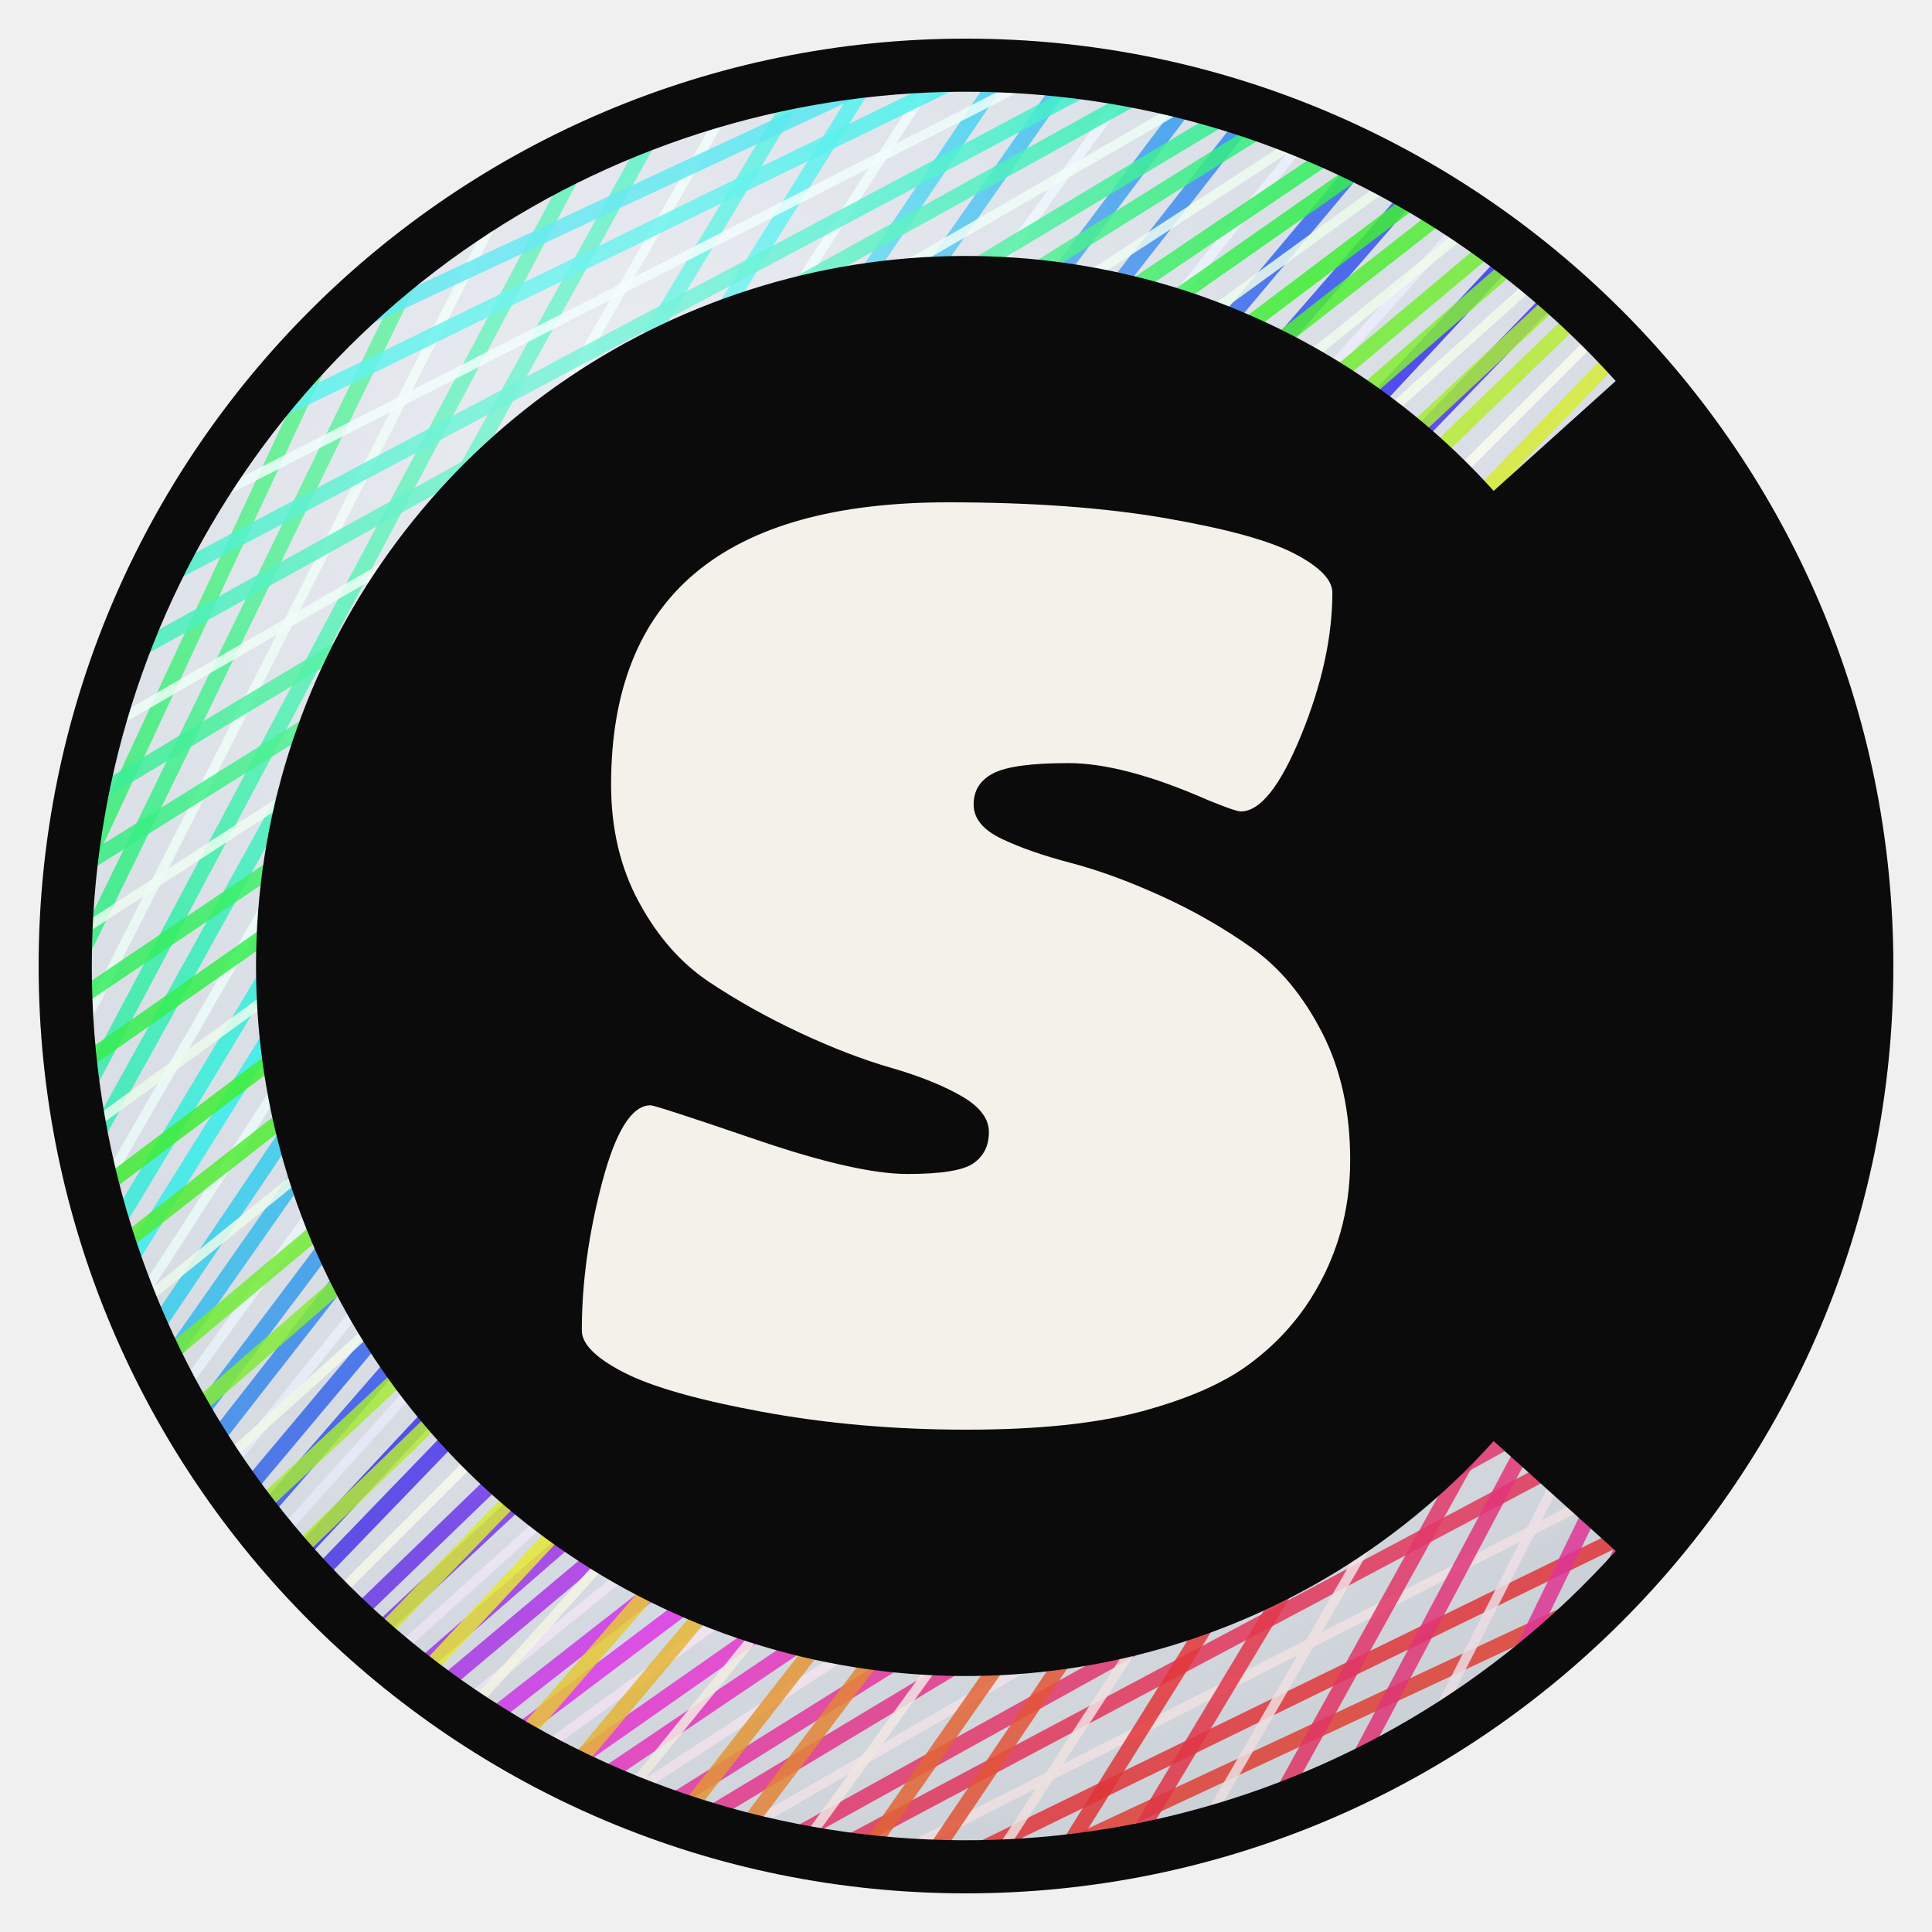
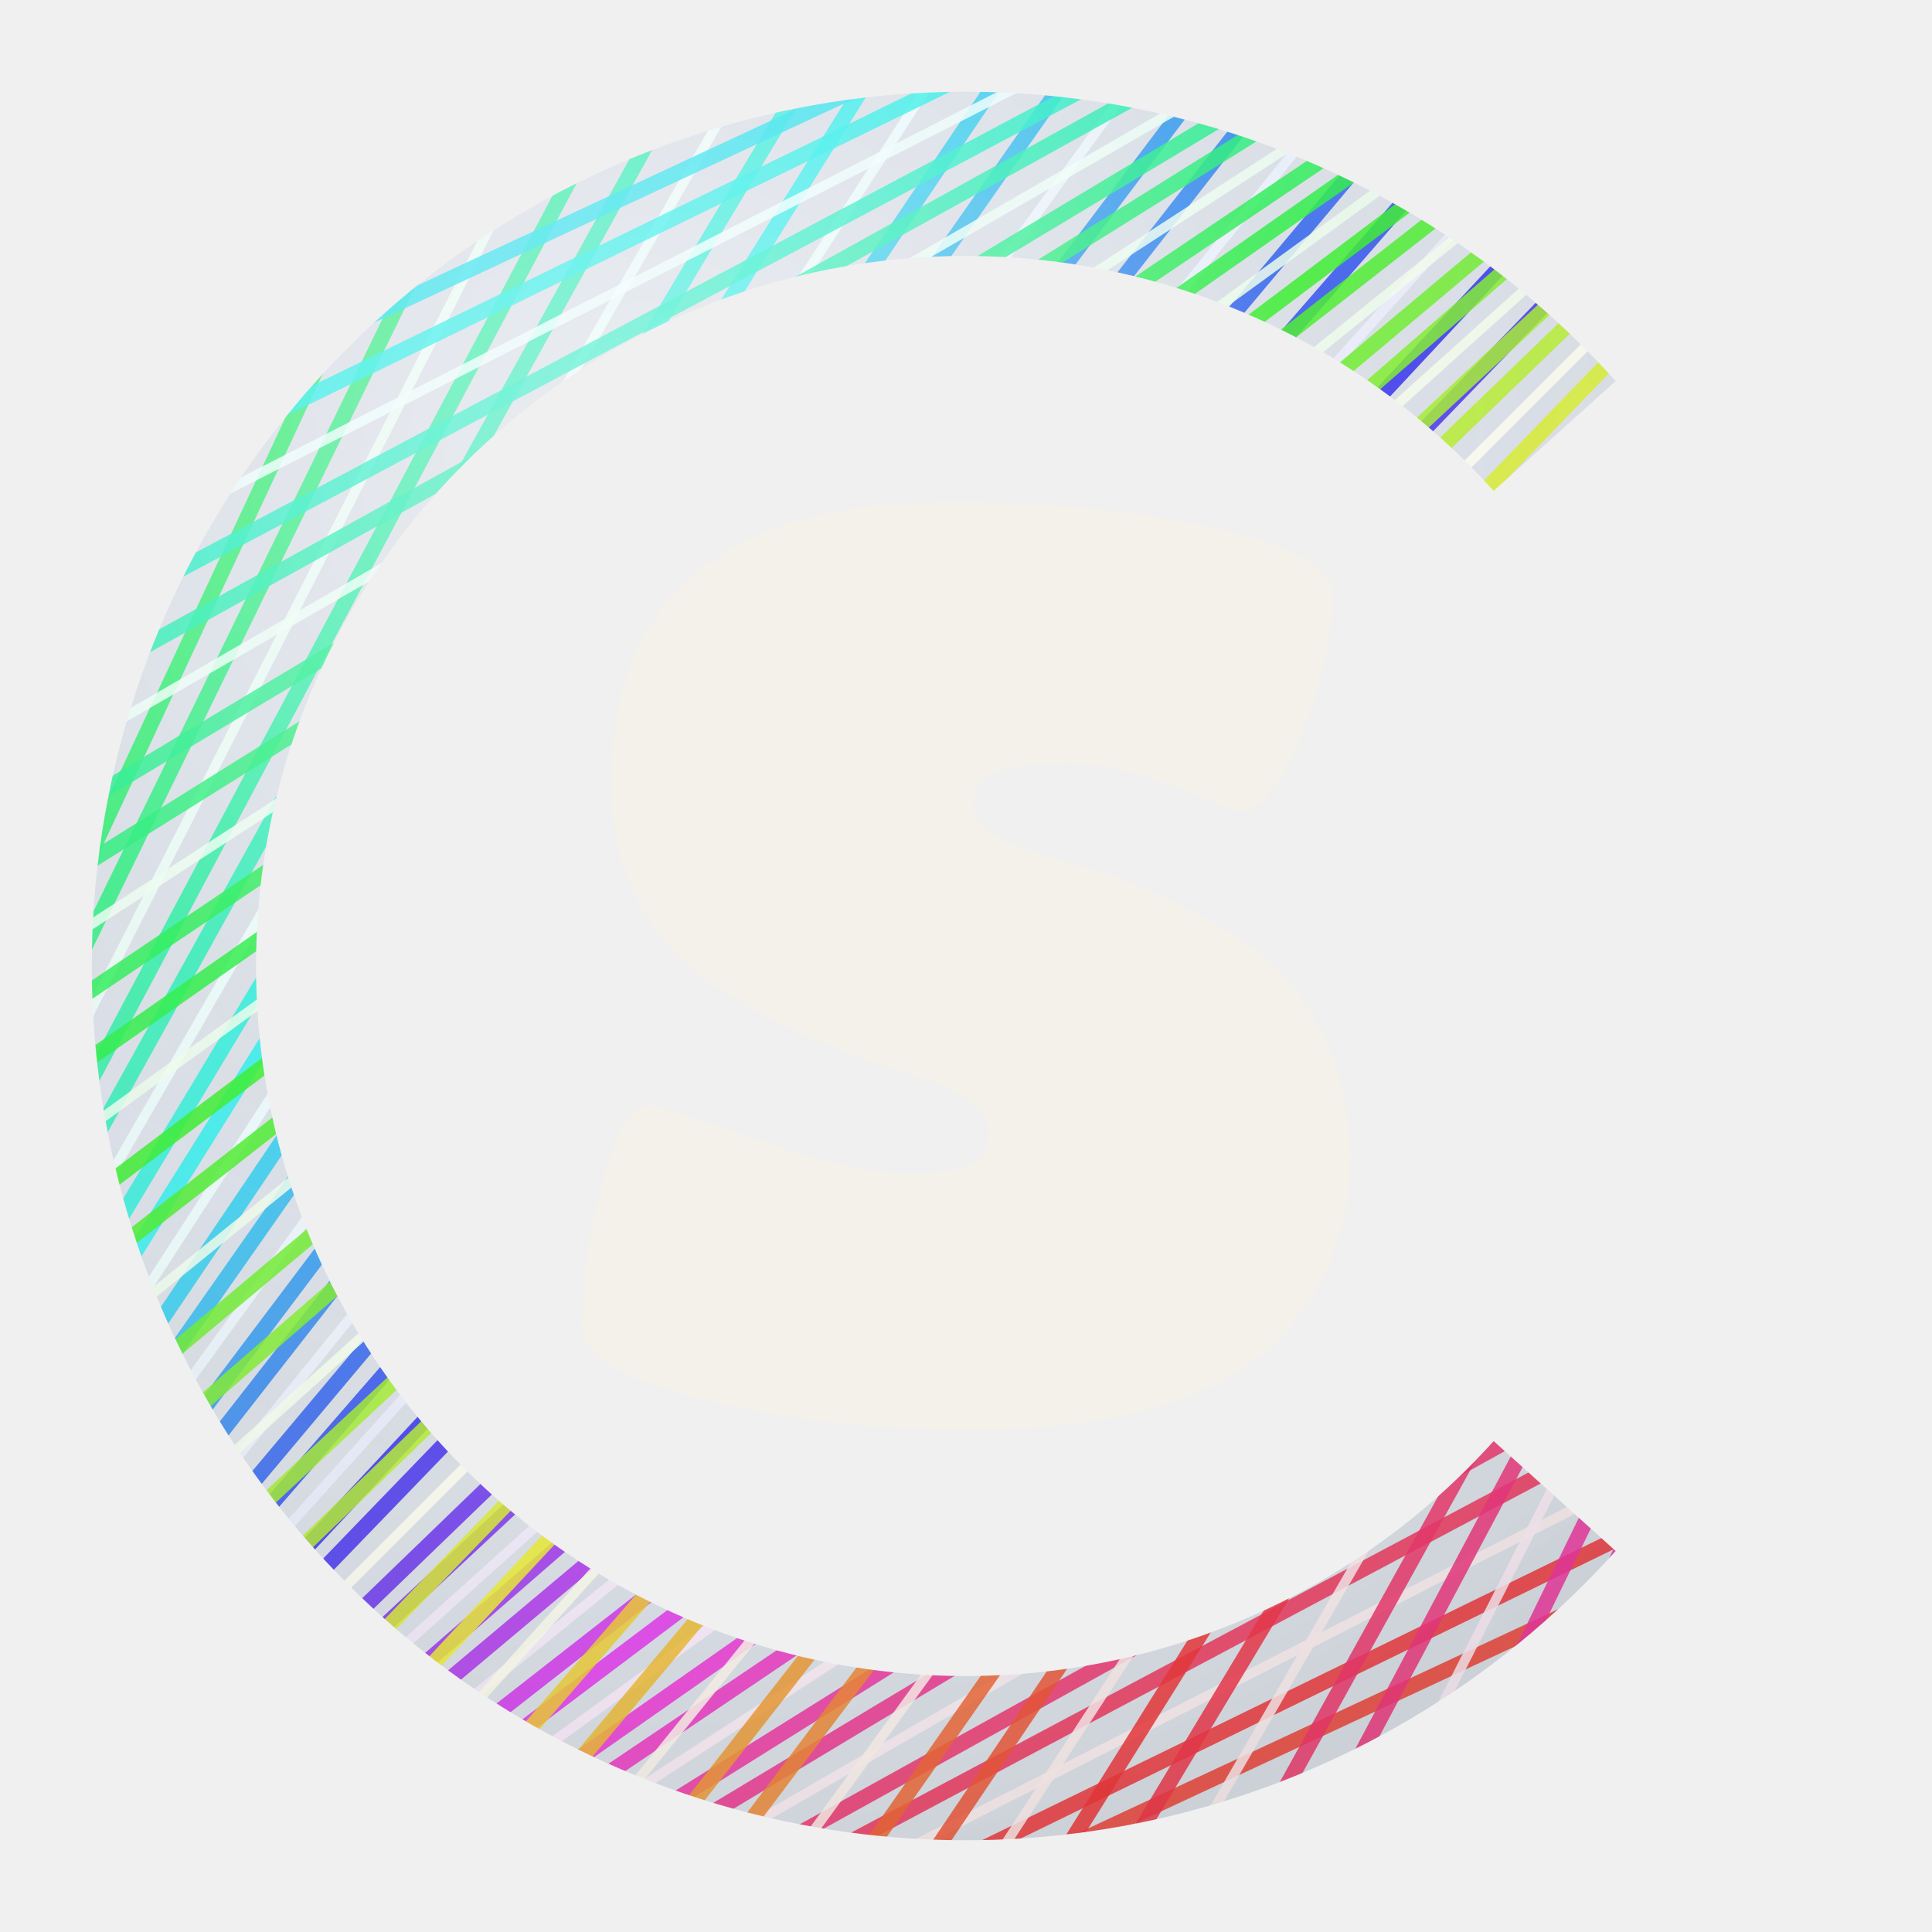
<svg xmlns="http://www.w3.org/2000/svg" viewBox="0 0 200 200">
  <style>.rf{transform-origin:100px 100px;animation:t 5s ease-in-out infinite alternate}@keyframes t{from{transform:rotate(-14deg)}to{transform:rotate(14deg)}}@media (prefers-reduced-motion:reduce){.rf{animation:none}}</style>
  <defs>
    <radialGradient id="L" cx="40%" cy="34%" r="70%">
      <stop offset="0" stop-color="#fff" stop-opacity=".45" />
      <stop offset=".3" stop-color="#fff" stop-opacity=".05" />
      <stop offset="1" stop-color="#000" stop-opacity=".22" />
    </radialGradient>
    <mask id="A">
      <path d="M160.94 154.87 A82 82 0 1 1 160.94 45.13" fill="none" stroke="#fff" stroke-width="17" />
    </mask>
  </defs>
-   <circle cx="100" cy="100" r="96" fill="#0B0B0C" />
  <g mask="url(#A)">
    <g class="rf">
      <rect x="-60" y="-60" width="320" height="320" fill="#D9DEE6" />
      <line x1="-80" y1="280" x2="-80.0" y2="-240.0" stroke="#fdecec" stroke-width="1" stroke-opacity=".85" />
      <line x1="-80" y1="280" x2="-70.9" y2="-239.9" stroke="#ed3c2a" stroke-width="1.6" stroke-opacity=".85" />
      <line x1="-80" y1="280" x2="-61.9" y2="-239.7" stroke="#ed4f2a" stroke-width="1.6" stroke-opacity=".85" />
      <line x1="-80" y1="280" x2="-52.8" y2="-239.3" stroke="#fdf0ec" stroke-width="1" stroke-opacity=".85" />
      <line x1="-80" y1="280" x2="-43.7" y2="-238.7" stroke="#ed732a" stroke-width="1.6" stroke-opacity=".85" />
      <line x1="-80" y1="280" x2="-34.7" y2="-238.0" stroke="#ed852a" stroke-width="1.6" stroke-opacity=".85" />
      <line x1="-80" y1="280" x2="-25.6" y2="-237.2" stroke="#fdf5ec" stroke-width="1" stroke-opacity=".85" />
      <line x1="-80" y1="280" x2="-16.6" y2="-236.1" stroke="#edaa2a" stroke-width="1.6" stroke-opacity=".85" />
      <line x1="-80" y1="280" x2="-7.6" y2="-234.9" stroke="#edbc2a" stroke-width="1.6" stroke-opacity=".85" />
      <line x1="-80" y1="280" x2="1.3" y2="-233.6" stroke="#fdfaec" stroke-width="1" stroke-opacity=".85" />
      <line x1="-80" y1="280" x2="10.3" y2="-232.1" stroke="#ede02a" stroke-width="1.6" stroke-opacity=".85" />
      <line x1="-80" y1="280" x2="19.2" y2="-230.4" stroke="#e8ed2a" stroke-width="1.6" stroke-opacity=".85" />
      <line x1="-80" y1="280" x2="28.1" y2="-228.6" stroke="#fbfdec" stroke-width="1" stroke-opacity=".85" />
      <line x1="-80" y1="280" x2="37.0" y2="-226.7" stroke="#c4ed2a" stroke-width="1.6" stroke-opacity=".85" />
      <line x1="-80" y1="280" x2="45.8" y2="-224.6" stroke="#b1ed2a" stroke-width="1.6" stroke-opacity=".85" />
      <line x1="-80" y1="280" x2="54.6" y2="-222.3" stroke="#f6fdec" stroke-width="1" stroke-opacity=".85" />
      <line x1="-80" y1="280" x2="63.3" y2="-219.9" stroke="#8ded2a" stroke-width="1.6" stroke-opacity=".85" />
      <line x1="-80" y1="280" x2="72.0" y2="-217.3" stroke="#7bed2a" stroke-width="1.6" stroke-opacity=".85" />
      <line x1="-80" y1="280" x2="80.7" y2="-214.5" stroke="#f1fdec" stroke-width="1" stroke-opacity=".85" />
      <line x1="-80" y1="280" x2="89.3" y2="-211.7" stroke="#56ed2a" stroke-width="1.6" stroke-opacity=".85" />
      <line x1="-80" y1="280" x2="97.9" y2="-208.6" stroke="#44ed2a" stroke-width="1.6" stroke-opacity=".85" />
      <line x1="-80" y1="280" x2="106.4" y2="-205.5" stroke="#ecfdec" stroke-width="1" stroke-opacity=".85" />
      <line x1="-80" y1="280" x2="114.8" y2="-202.1" stroke="#2aed35" stroke-width="1.6" stroke-opacity=".85" />
      <line x1="-80" y1="280" x2="123.2" y2="-198.7" stroke="#2aed47" stroke-width="1.6" stroke-opacity=".85" />
      <line x1="-80" y1="280" x2="131.5" y2="-195.0" stroke="#ecfdf0" stroke-width="1" stroke-opacity=".85" />
      <line x1="-80" y1="280" x2="139.8" y2="-191.3" stroke="#2aed6b" stroke-width="1.6" stroke-opacity=".85" />
      <line x1="-80" y1="280" x2="148.0" y2="-187.4" stroke="#2aed7d" stroke-width="1.6" stroke-opacity=".85" />
      <line x1="-80" y1="280" x2="156.1" y2="-183.3" stroke="#ecfdf5" stroke-width="1" stroke-opacity=".85" />
      <line x1="-80" y1="280" x2="164.1" y2="-179.1" stroke="#2aeda2" stroke-width="1.6" stroke-opacity=".85" />
      <line x1="-80" y1="280" x2="172.1" y2="-174.8" stroke="#2aedb4" stroke-width="1.6" stroke-opacity=".85" />
      <line x1="-80" y1="280" x2="180.0" y2="-170.3" stroke="#ecfdfa" stroke-width="1" stroke-opacity=".85" />
      <line x1="-80" y1="280" x2="187.8" y2="-165.7" stroke="#2aedd8" stroke-width="1.6" stroke-opacity=".85" />
      <line x1="-80" y1="280" x2="195.6" y2="-161.0" stroke="#2aedeb" stroke-width="1.6" stroke-opacity=".85" />
      <line x1="-80" y1="280" x2="203.2" y2="-156.1" stroke="#ecfcfd" stroke-width="1" stroke-opacity=".85" />
      <line x1="-80" y1="280" x2="210.8" y2="-151.1" stroke="#2acbed" stroke-width="1.6" stroke-opacity=".85" />
      <line x1="-80" y1="280" x2="218.3" y2="-146.0" stroke="#2ab9ed" stroke-width="1.6" stroke-opacity=".85" />
      <line x1="-80" y1="280" x2="225.6" y2="-140.7" stroke="#ecf7fd" stroke-width="1" stroke-opacity=".85" />
      <line x1="-80" y1="280" x2="232.9" y2="-135.3" stroke="#2a95ed" stroke-width="1.6" stroke-opacity=".85" />
      <line x1="-80" y1="280" x2="240.1" y2="-129.8" stroke="#2a83ed" stroke-width="1.6" stroke-opacity=".85" />
      <line x1="-80" y1="280" x2="247.2" y2="-124.1" stroke="#ecf2fd" stroke-width="1" stroke-opacity=".85" />
      <line x1="-80" y1="280" x2="254.2" y2="-118.3" stroke="#2a5eed" stroke-width="1.6" stroke-opacity=".85" />
      <line x1="-80" y1="280" x2="261.2" y2="-112.4" stroke="#2a4ced" stroke-width="1.6" stroke-opacity=".85" />
      <line x1="-80" y1="280" x2="267.9" y2="-106.4" stroke="#ecedfd" stroke-width="1" stroke-opacity=".85" />
      <line x1="-80" y1="280" x2="274.6" y2="-100.3" stroke="#2d2aed" stroke-width="1.6" stroke-opacity=".85" />
      <line x1="-80" y1="280" x2="281.2" y2="-94.1" stroke="#3f2aed" stroke-width="1.6" stroke-opacity=".85" />
      <line x1="-80" y1="280" x2="287.7" y2="-87.7" stroke="#efecfd" stroke-width="1" stroke-opacity=".85" />
      <line x1="-80" y1="280" x2="294.1" y2="-81.2" stroke="#632aed" stroke-width="1.6" stroke-opacity=".85" />
      <line x1="-80" y1="280" x2="300.3" y2="-74.6" stroke="#762aed" stroke-width="1.6" stroke-opacity=".85" />
      <line x1="-80" y1="280" x2="306.4" y2="-67.9" stroke="#f4ecfd" stroke-width="1" stroke-opacity=".85" />
      <line x1="-80" y1="280" x2="312.4" y2="-61.2" stroke="#9a2aed" stroke-width="1.6" stroke-opacity=".85" />
      <line x1="-80" y1="280" x2="318.3" y2="-54.2" stroke="#ac2aed" stroke-width="1.6" stroke-opacity=".85" />
      <line x1="-80" y1="280" x2="324.1" y2="-47.2" stroke="#f9ecfd" stroke-width="1" stroke-opacity=".85" />
      <line x1="-80" y1="280" x2="329.8" y2="-40.1" stroke="#d12aed" stroke-width="1.6" stroke-opacity=".85" />
      <line x1="-80" y1="280" x2="335.3" y2="-32.9" stroke="#e32aed" stroke-width="1.6" stroke-opacity=".85" />
      <line x1="-80" y1="280" x2="340.7" y2="-25.6" stroke="#fdecfc" stroke-width="1" stroke-opacity=".85" />
      <line x1="-80" y1="280" x2="346.0" y2="-18.3" stroke="#ed2ad3" stroke-width="1.6" stroke-opacity=".85" />
      <line x1="-80" y1="280" x2="351.1" y2="-10.8" stroke="#ed2ac1" stroke-width="1.6" stroke-opacity=".85" />
      <line x1="-80" y1="280" x2="356.1" y2="-3.2" stroke="#fdecf7" stroke-width="1" stroke-opacity=".85" />
      <line x1="-80" y1="280" x2="361.0" y2="4.4" stroke="#ed2a9d" stroke-width="1.6" stroke-opacity=".85" />
      <line x1="-80" y1="280" x2="365.7" y2="12.2" stroke="#ed2a8a" stroke-width="1.6" stroke-opacity=".85" />
      <line x1="-80" y1="280" x2="370.3" y2="20.0" stroke="#fdecf3" stroke-width="1" stroke-opacity=".85" />
      <line x1="-80" y1="280" x2="374.8" y2="27.9" stroke="#ed2a66" stroke-width="1.6" stroke-opacity=".85" />
      <line x1="-80" y1="280" x2="379.1" y2="35.9" stroke="#ed2a54" stroke-width="1.6" stroke-opacity=".85" />
      <line x1="-80" y1="280" x2="383.3" y2="43.9" stroke="#fdecee" stroke-width="1" stroke-opacity=".85" />
      <line x1="-80" y1="280" x2="387.4" y2="52.0" stroke="#ed2a2f" stroke-width="1.6" stroke-opacity=".85" />
      <line x1="-80" y1="280" x2="391.3" y2="60.2" stroke="#ed372a" stroke-width="1.6" stroke-opacity=".85" />
      <line x1="-80" y1="280" x2="395.0" y2="68.5" stroke="#fdeeec" stroke-width="1" stroke-opacity=".85" />
      <line x1="-80" y1="280" x2="398.7" y2="76.8" stroke="#ed5c2a" stroke-width="1.6" stroke-opacity=".85" />
      <line x1="-80" y1="280" x2="402.1" y2="85.2" stroke="#ed6e2a" stroke-width="1.6" stroke-opacity=".85" />
      <line x1="-80" y1="280" x2="405.5" y2="93.6" stroke="#fdf3ec" stroke-width="1" stroke-opacity=".85" />
      <line x1="-80" y1="280" x2="408.6" y2="102.1" stroke="#ed922a" stroke-width="1.6" stroke-opacity=".85" />
      <line x1="-80" y1="280" x2="411.7" y2="110.7" stroke="#eda42a" stroke-width="1.6" stroke-opacity=".85" />
      <line x1="-80" y1="280" x2="414.5" y2="119.3" stroke="#fdf8ec" stroke-width="1" stroke-opacity=".85" />
      <line x1="-80" y1="280" x2="417.3" y2="128.0" stroke="#edc92a" stroke-width="1.6" stroke-opacity=".85" />
      <line x1="-80" y1="280" x2="419.9" y2="136.7" stroke="#eddb2a" stroke-width="1.6" stroke-opacity=".85" />
      <line x1="-80" y1="280" x2="422.3" y2="145.4" stroke="#fdfdec" stroke-width="1" stroke-opacity=".85" />
      <line x1="-80" y1="280" x2="424.6" y2="154.2" stroke="#dbed2a" stroke-width="1.6" stroke-opacity=".85" />
      <line x1="-80" y1="280" x2="426.7" y2="163.0" stroke="#c9ed2a" stroke-width="1.6" stroke-opacity=".85" />
      <line x1="-80" y1="280" x2="428.6" y2="171.9" stroke="#f8fdec" stroke-width="1" stroke-opacity=".85" />
      <line x1="-80" y1="280" x2="430.4" y2="180.8" stroke="#a4ed2a" stroke-width="1.6" stroke-opacity=".85" />
      <line x1="-80" y1="280" x2="432.1" y2="189.7" stroke="#92ed2a" stroke-width="1.6" stroke-opacity=".85" />
      <line x1="-80" y1="280" x2="433.6" y2="198.7" stroke="#f3fdec" stroke-width="1" stroke-opacity=".85" />
      <line x1="-80" y1="280" x2="434.9" y2="207.6" stroke="#6eed2a" stroke-width="1.6" stroke-opacity=".85" />
      <line x1="-80" y1="280" x2="436.1" y2="216.6" stroke="#5ced2a" stroke-width="1.6" stroke-opacity=".85" />
      <line x1="-80" y1="280" x2="437.2" y2="225.6" stroke="#eefdec" stroke-width="1" stroke-opacity=".85" />
      <line x1="-80" y1="280" x2="438.0" y2="234.7" stroke="#37ed2a" stroke-width="1.6" stroke-opacity=".85" />
      <line x1="-80" y1="280" x2="438.7" y2="243.7" stroke="#2aed2f" stroke-width="1.6" stroke-opacity=".85" />
      <line x1="-80" y1="280" x2="439.3" y2="252.8" stroke="#ecfdee" stroke-width="1" stroke-opacity=".85" />
      <line x1="-80" y1="280" x2="439.7" y2="261.9" stroke="#2aed54" stroke-width="1.6" stroke-opacity=".85" />
      <line x1="-80" y1="280" x2="439.9" y2="270.9" stroke="#2aed66" stroke-width="1.6" stroke-opacity=".85" />
      <line x1="280" y1="-80" x2="280.0" y2="440.0" stroke="#ecfdfd" stroke-width="1" stroke-opacity=".85" />
      <line x1="280" y1="-80" x2="270.9" y2="439.9" stroke="#2adbed" stroke-width="1.6" stroke-opacity=".85" />
      <line x1="280" y1="-80" x2="261.9" y2="439.7" stroke="#2ac9ed" stroke-width="1.6" stroke-opacity=".85" />
      <line x1="280" y1="-80" x2="252.8" y2="439.3" stroke="#ecf8fd" stroke-width="1" stroke-opacity=".85" />
      <line x1="280" y1="-80" x2="243.7" y2="438.7" stroke="#2aa4ed" stroke-width="1.6" stroke-opacity=".85" />
      <line x1="280" y1="-80" x2="234.7" y2="438.0" stroke="#2a92ed" stroke-width="1.6" stroke-opacity=".85" />
      <line x1="280" y1="-80" x2="225.6" y2="437.2" stroke="#ecf3fd" stroke-width="1" stroke-opacity=".85" />
      <line x1="280" y1="-80" x2="216.6" y2="436.1" stroke="#2a6eed" stroke-width="1.6" stroke-opacity=".85" />
      <line x1="280" y1="-80" x2="207.6" y2="434.9" stroke="#2a5ced" stroke-width="1.6" stroke-opacity=".85" />
      <line x1="280" y1="-80" x2="198.7" y2="433.6" stroke="#eceefd" stroke-width="1" stroke-opacity=".85" />
      <line x1="280" y1="-80" x2="189.7" y2="432.1" stroke="#2a37ed" stroke-width="1.6" stroke-opacity=".85" />
      <line x1="280" y1="-80" x2="180.8" y2="430.4" stroke="#2f2aed" stroke-width="1.6" stroke-opacity=".85" />
      <line x1="280" y1="-80" x2="171.9" y2="428.6" stroke="#eeecfd" stroke-width="1" stroke-opacity=".85" />
      <line x1="280" y1="-80" x2="163.0" y2="426.7" stroke="#542aed" stroke-width="1.6" stroke-opacity=".85" />
      <line x1="280" y1="-80" x2="154.2" y2="424.6" stroke="#662aed" stroke-width="1.6" stroke-opacity=".85" />
      <line x1="280" y1="-80" x2="145.4" y2="422.3" stroke="#f3ecfd" stroke-width="1" stroke-opacity=".85" />
      <line x1="280" y1="-80" x2="136.7" y2="419.9" stroke="#8a2aed" stroke-width="1.6" stroke-opacity=".85" />
      <line x1="280" y1="-80" x2="128.0" y2="417.3" stroke="#9d2aed" stroke-width="1.6" stroke-opacity=".85" />
      <line x1="280" y1="-80" x2="119.3" y2="414.5" stroke="#f7ecfd" stroke-width="1" stroke-opacity=".85" />
      <line x1="280" y1="-80" x2="110.7" y2="411.7" stroke="#c12aed" stroke-width="1.6" stroke-opacity=".85" />
      <line x1="280" y1="-80" x2="102.1" y2="408.6" stroke="#d32aed" stroke-width="1.6" stroke-opacity=".85" />
      <line x1="280" y1="-80" x2="93.6" y2="405.5" stroke="#fcecfd" stroke-width="1" stroke-opacity=".85" />
      <line x1="280" y1="-80" x2="85.2" y2="402.1" stroke="#ed2ae3" stroke-width="1.6" stroke-opacity=".85" />
      <line x1="280" y1="-80" x2="76.8" y2="398.7" stroke="#ed2ad1" stroke-width="1.6" stroke-opacity=".85" />
      <line x1="280" y1="-80" x2="68.5" y2="395.0" stroke="#fdecf9" stroke-width="1" stroke-opacity=".85" />
      <line x1="280" y1="-80" x2="60.2" y2="391.3" stroke="#ed2aac" stroke-width="1.6" stroke-opacity=".85" />
      <line x1="280" y1="-80" x2="52.0" y2="387.4" stroke="#ed2a9a" stroke-width="1.6" stroke-opacity=".85" />
      <line x1="280" y1="-80" x2="43.9" y2="383.3" stroke="#fdecf4" stroke-width="1" stroke-opacity=".85" />
      <line x1="280" y1="-80" x2="35.9" y2="379.1" stroke="#ed2a76" stroke-width="1.6" stroke-opacity=".85" />
      <line x1="280" y1="-80" x2="27.9" y2="374.8" stroke="#ed2a63" stroke-width="1.6" stroke-opacity=".85" />
      <line x1="280" y1="-80" x2="20.0" y2="370.3" stroke="#fdecef" stroke-width="1" stroke-opacity=".85" />
      <line x1="280" y1="-80" x2="12.2" y2="365.7" stroke="#ed2a3f" stroke-width="1.6" stroke-opacity=".85" />
      <line x1="280" y1="-80" x2="4.4" y2="361.0" stroke="#ed2a2d" stroke-width="1.6" stroke-opacity=".85" />
      <line x1="280" y1="-80" x2="-3.2" y2="356.1" stroke="#fdedec" stroke-width="1" stroke-opacity=".85" />
      <line x1="280" y1="-80" x2="-10.8" y2="351.1" stroke="#ed4c2a" stroke-width="1.6" stroke-opacity=".85" />
      <line x1="280" y1="-80" x2="-18.3" y2="346.0" stroke="#ed5e2a" stroke-width="1.6" stroke-opacity=".85" />
      <line x1="280" y1="-80" x2="-25.6" y2="340.7" stroke="#fdf2ec" stroke-width="1" stroke-opacity=".85" />
      <line x1="280" y1="-80" x2="-32.9" y2="335.3" stroke="#ed832a" stroke-width="1.6" stroke-opacity=".85" />
      <line x1="280" y1="-80" x2="-40.1" y2="329.8" stroke="#ed952a" stroke-width="1.6" stroke-opacity=".85" />
      <line x1="280" y1="-80" x2="-47.2" y2="324.1" stroke="#fdf7ec" stroke-width="1" stroke-opacity=".85" />
      <line x1="280" y1="-80" x2="-54.2" y2="318.3" stroke="#edb92a" stroke-width="1.6" stroke-opacity=".85" />
      <line x1="280" y1="-80" x2="-61.2" y2="312.4" stroke="#edcb2a" stroke-width="1.6" stroke-opacity=".85" />
      <line x1="280" y1="-80" x2="-67.9" y2="306.4" stroke="#fdfcec" stroke-width="1" stroke-opacity=".85" />
      <line x1="280" y1="-80" x2="-74.6" y2="300.3" stroke="#ebed2a" stroke-width="1.6" stroke-opacity=".85" />
      <line x1="280" y1="-80" x2="-81.2" y2="294.1" stroke="#d8ed2a" stroke-width="1.6" stroke-opacity=".85" />
      <line x1="280" y1="-80" x2="-87.7" y2="287.7" stroke="#fafdec" stroke-width="1" stroke-opacity=".85" />
      <line x1="280" y1="-80" x2="-94.1" y2="281.2" stroke="#b4ed2a" stroke-width="1.6" stroke-opacity=".85" />
      <line x1="280" y1="-80" x2="-100.3" y2="274.6" stroke="#a2ed2a" stroke-width="1.6" stroke-opacity=".85" />
      <line x1="280" y1="-80" x2="-106.4" y2="267.9" stroke="#f5fdec" stroke-width="1" stroke-opacity=".85" />
      <line x1="280" y1="-80" x2="-112.4" y2="261.2" stroke="#7ded2a" stroke-width="1.6" stroke-opacity=".85" />
      <line x1="280" y1="-80" x2="-118.3" y2="254.2" stroke="#6bed2a" stroke-width="1.6" stroke-opacity=".85" />
      <line x1="280" y1="-80" x2="-124.1" y2="247.2" stroke="#f0fdec" stroke-width="1" stroke-opacity=".85" />
      <line x1="280" y1="-80" x2="-129.8" y2="240.1" stroke="#47ed2a" stroke-width="1.6" stroke-opacity=".85" />
      <line x1="280" y1="-80" x2="-135.3" y2="232.9" stroke="#35ed2a" stroke-width="1.6" stroke-opacity=".85" />
      <line x1="280" y1="-80" x2="-140.7" y2="225.6" stroke="#ecfdec" stroke-width="1" stroke-opacity=".85" />
      <line x1="280" y1="-80" x2="-146.0" y2="218.3" stroke="#2aed44" stroke-width="1.6" stroke-opacity=".85" />
      <line x1="280" y1="-80" x2="-151.1" y2="210.8" stroke="#2aed56" stroke-width="1.6" stroke-opacity=".85" />
      <line x1="280" y1="-80" x2="-156.1" y2="203.2" stroke="#ecfdf1" stroke-width="1" stroke-opacity=".85" />
      <line x1="280" y1="-80" x2="-161.0" y2="195.6" stroke="#2aed7b" stroke-width="1.6" stroke-opacity=".85" />
      <line x1="280" y1="-80" x2="-165.7" y2="187.8" stroke="#2aed8d" stroke-width="1.6" stroke-opacity=".85" />
      <line x1="280" y1="-80" x2="-170.3" y2="180.0" stroke="#ecfdf6" stroke-width="1" stroke-opacity=".85" />
      <line x1="280" y1="-80" x2="-174.8" y2="172.1" stroke="#2aedb1" stroke-width="1.6" stroke-opacity=".85" />
      <line x1="280" y1="-80" x2="-179.1" y2="164.1" stroke="#2aedc4" stroke-width="1.6" stroke-opacity=".85" />
      <line x1="280" y1="-80" x2="-183.3" y2="156.1" stroke="#ecfdfb" stroke-width="1" stroke-opacity=".85" />
      <line x1="280" y1="-80" x2="-187.4" y2="148.0" stroke="#2aede8" stroke-width="1.6" stroke-opacity=".85" />
      <line x1="280" y1="-80" x2="-191.3" y2="139.8" stroke="#2ae0ed" stroke-width="1.6" stroke-opacity=".85" />
      <line x1="280" y1="-80" x2="-195.0" y2="131.5" stroke="#ecfafd" stroke-width="1" stroke-opacity=".85" />
      <line x1="280" y1="-80" x2="-198.7" y2="123.2" stroke="#2abced" stroke-width="1.6" stroke-opacity=".85" />
      <line x1="280" y1="-80" x2="-202.1" y2="114.8" stroke="#2aaaed" stroke-width="1.6" stroke-opacity=".85" />
      <line x1="280" y1="-80" x2="-205.5" y2="106.4" stroke="#ecf5fd" stroke-width="1" stroke-opacity=".85" />
      <line x1="280" y1="-80" x2="-208.6" y2="97.9" stroke="#2a85ed" stroke-width="1.6" stroke-opacity=".85" />
      <line x1="280" y1="-80" x2="-211.7" y2="89.3" stroke="#2a73ed" stroke-width="1.6" stroke-opacity=".85" />
      <line x1="280" y1="-80" x2="-214.5" y2="80.7" stroke="#ecf0fd" stroke-width="1" stroke-opacity=".85" />
      <line x1="280" y1="-80" x2="-217.3" y2="72.0" stroke="#2a4fed" stroke-width="1.6" stroke-opacity=".85" />
      <line x1="280" y1="-80" x2="-219.9" y2="63.3" stroke="#2a3ced" stroke-width="1.6" stroke-opacity=".85" />
      <line x1="280" y1="-80" x2="-222.3" y2="54.6" stroke="#ececfd" stroke-width="1" stroke-opacity=".85" />
      <line x1="280" y1="-80" x2="-224.6" y2="45.8" stroke="#3c2aed" stroke-width="1.6" stroke-opacity=".85" />
      <line x1="280" y1="-80" x2="-226.7" y2="37.0" stroke="#4f2aed" stroke-width="1.6" stroke-opacity=".85" />
      <line x1="280" y1="-80" x2="-228.6" y2="28.1" stroke="#f0ecfd" stroke-width="1" stroke-opacity=".85" />
      <line x1="280" y1="-80" x2="-230.4" y2="19.2" stroke="#732aed" stroke-width="1.6" stroke-opacity=".85" />
      <line x1="280" y1="-80" x2="-232.1" y2="10.3" stroke="#852aed" stroke-width="1.6" stroke-opacity=".85" />
      <line x1="280" y1="-80" x2="-233.6" y2="1.3" stroke="#f5ecfd" stroke-width="1" stroke-opacity=".85" />
      <line x1="280" y1="-80" x2="-234.9" y2="-7.6" stroke="#aa2aed" stroke-width="1.6" stroke-opacity=".85" />
      <line x1="280" y1="-80" x2="-236.1" y2="-16.6" stroke="#bc2aed" stroke-width="1.6" stroke-opacity=".85" />
      <line x1="280" y1="-80" x2="-237.2" y2="-25.6" stroke="#faecfd" stroke-width="1" stroke-opacity=".85" />
      <line x1="280" y1="-80" x2="-238.0" y2="-34.7" stroke="#e02aed" stroke-width="1.6" stroke-opacity=".85" />
      <line x1="280" y1="-80" x2="-238.7" y2="-43.7" stroke="#ed2ae8" stroke-width="1.6" stroke-opacity=".85" />
      <line x1="280" y1="-80" x2="-239.3" y2="-52.8" stroke="#fdecfb" stroke-width="1" stroke-opacity=".85" />
      <line x1="280" y1="-80" x2="-239.7" y2="-61.9" stroke="#ed2ac4" stroke-width="1.6" stroke-opacity=".85" />
      <line x1="280" y1="-80" x2="-239.9" y2="-70.9" stroke="#ed2ab1" stroke-width="1.6" stroke-opacity=".85" />
    </g>
    <rect x="-60" y="-60" width="320" height="320" fill="url(#L)" />
  </g>
  <path d="M60.23 137.728Q60.23 130.354 62.337 122.387Q64.444 114.42 67.342 114.42Q67.868 114.42 78.272 117.975Q88.675 121.531 93.942 121.531Q99.21 121.531 100.79 120.412Q102.37 119.292 102.37 117.185Q102.37 115.078 99.473 113.432Q96.576 111.786 92.23 110.535Q87.885 109.284 82.815 106.914Q77.745 104.543 73.399 101.646Q69.053 98.749 66.156 93.416Q63.259 88.082 63.259 81.235Q63.259 52 98.156 52Q111.193 52 120.675 53.646Q130.156 55.292 134.041 57.333Q137.926 59.374 137.926 61.35Q137.926 68.198 134.7 76.099Q131.473 84.0 128.444 84.0Q127.918 84.0 125.021 82.815Q116.329 78.996 110.601 78.996Q104.872 78.996 102.831 80.049Q100.79 81.103 100.79 83.276Q100.79 85.449 103.687 86.831Q106.584 88.214 110.864 89.333Q115.144 90.453 120.214 92.757Q125.284 95.062 129.63 98.156Q133.975 101.251 136.872 106.914Q139.77 112.576 139.77 120.082Q139.77 127.984 135.687 134.436Q133.185 138.387 129.235 141.284Q125.284 144.181 118.239 146.091Q111.193 148.0 100.066 148.0Q88.938 148.0 78.93 146.156Q68.922 144.313 64.576 142.074Q60.23 139.835 60.23 137.728Z" fill="#F4F1EA" />
</svg>
